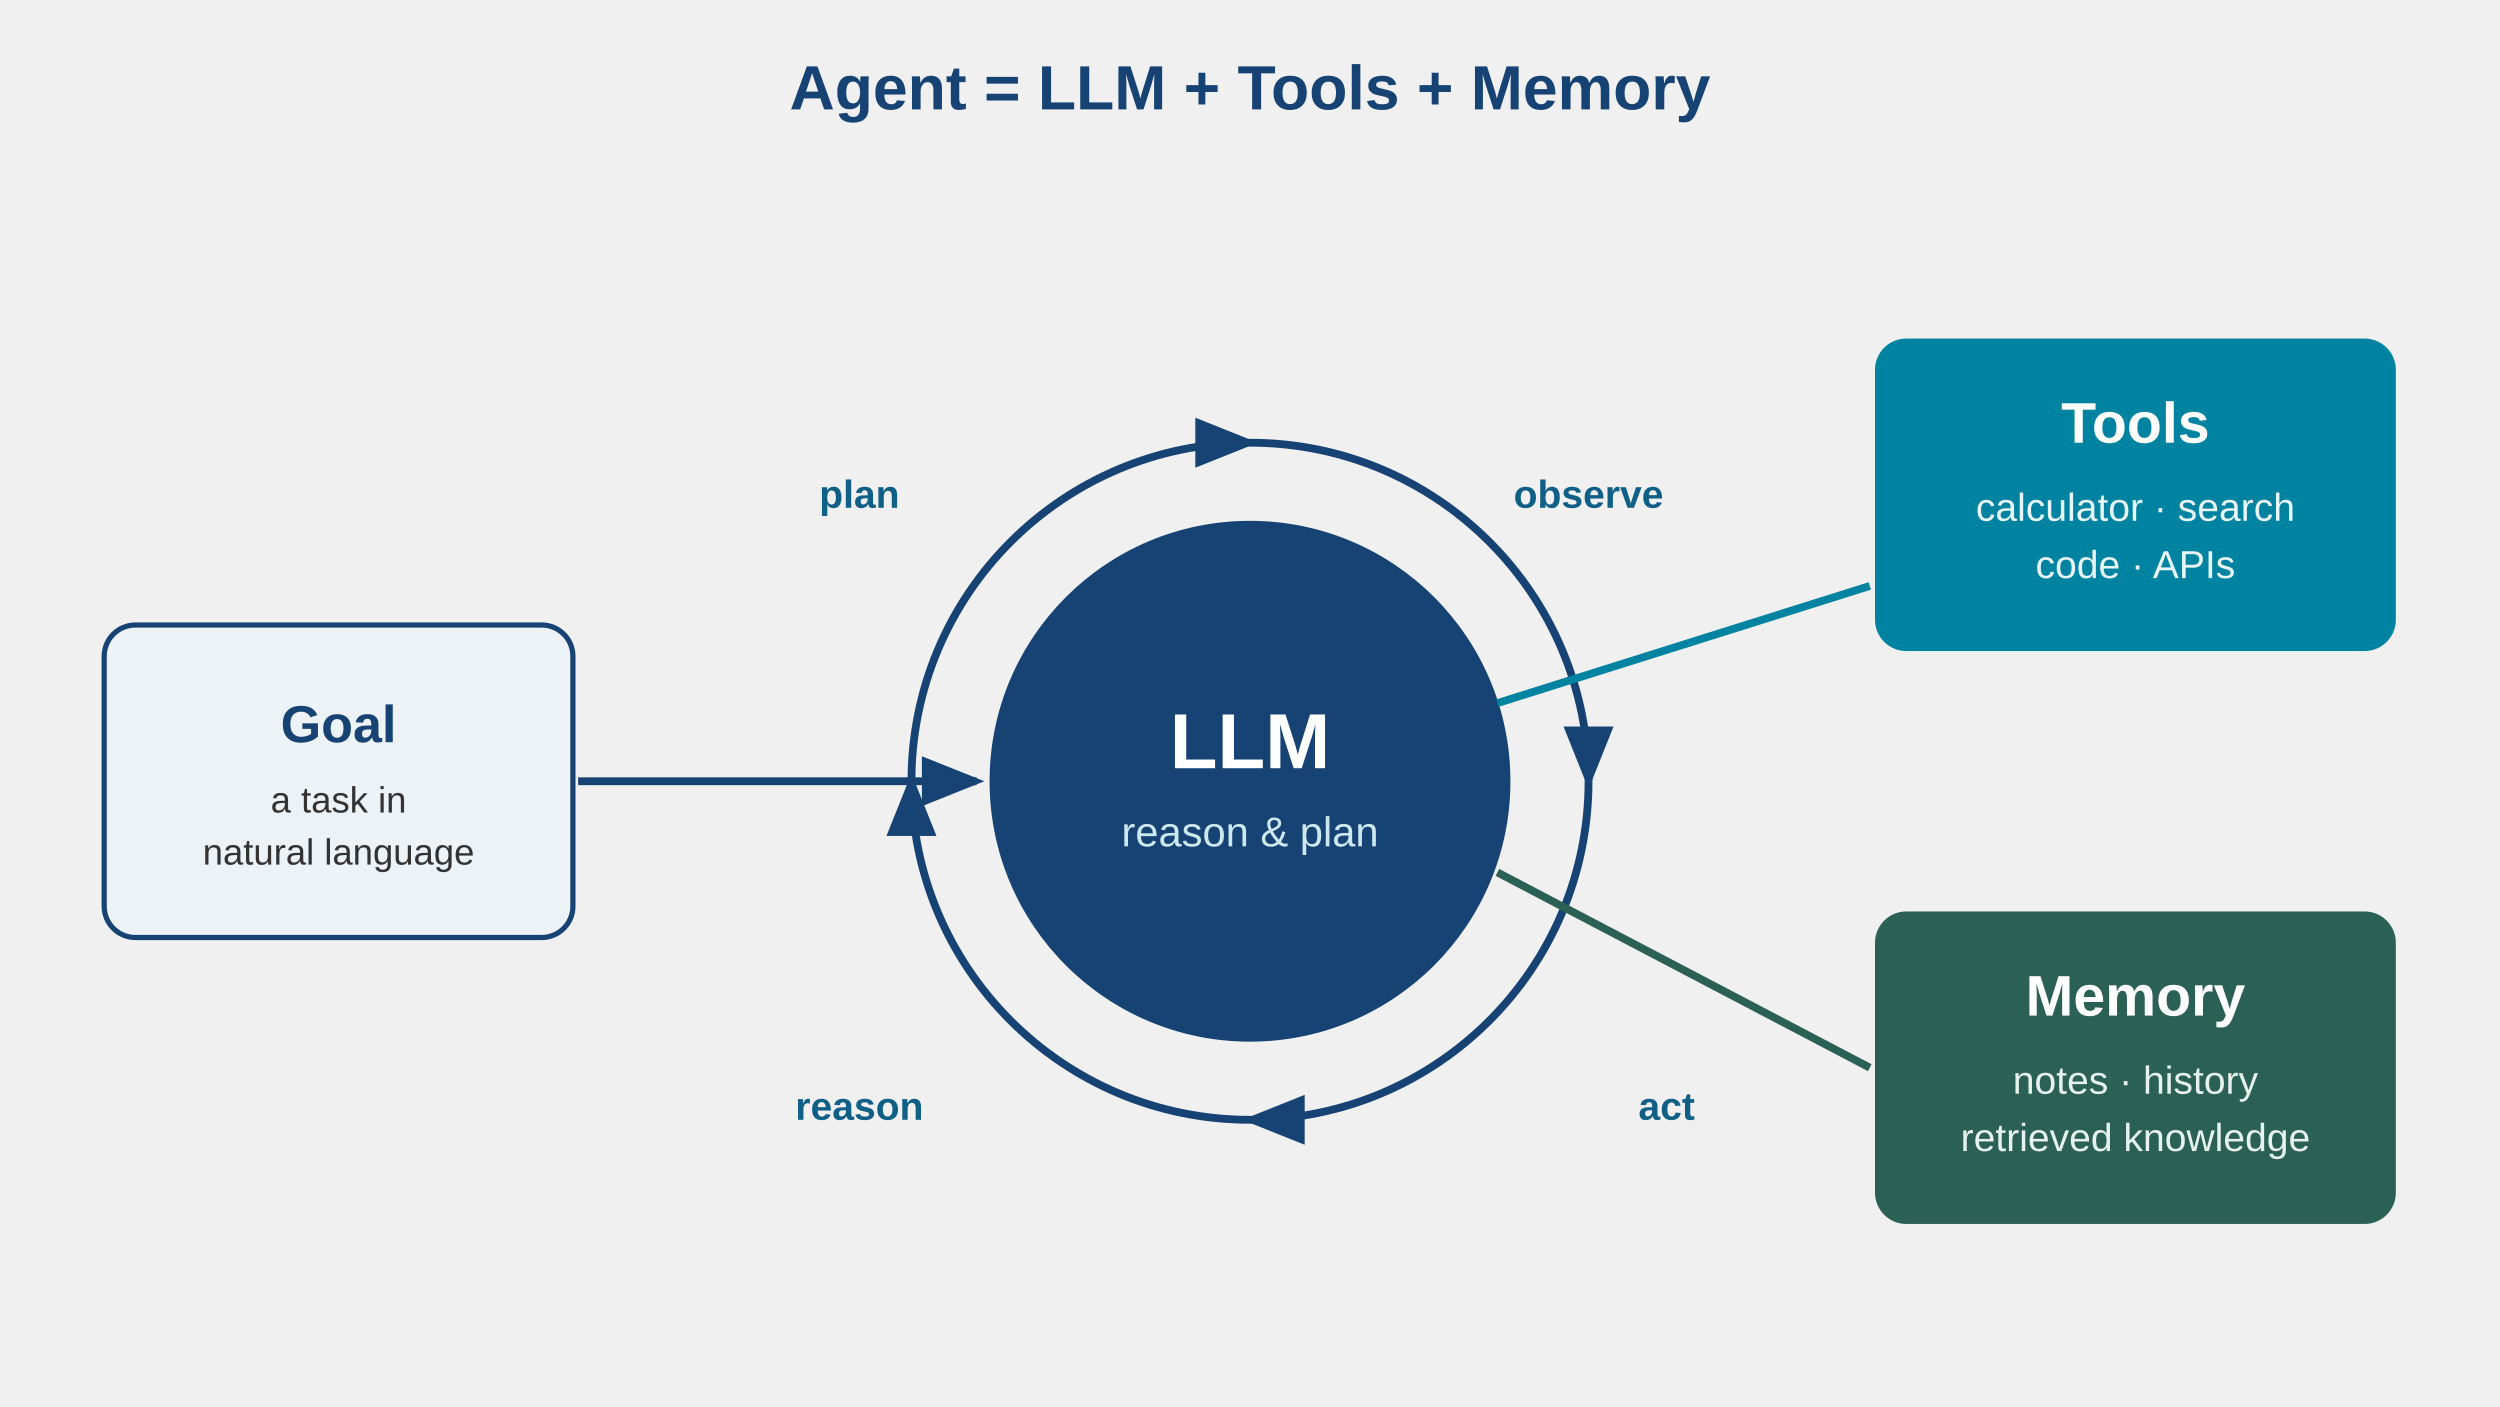
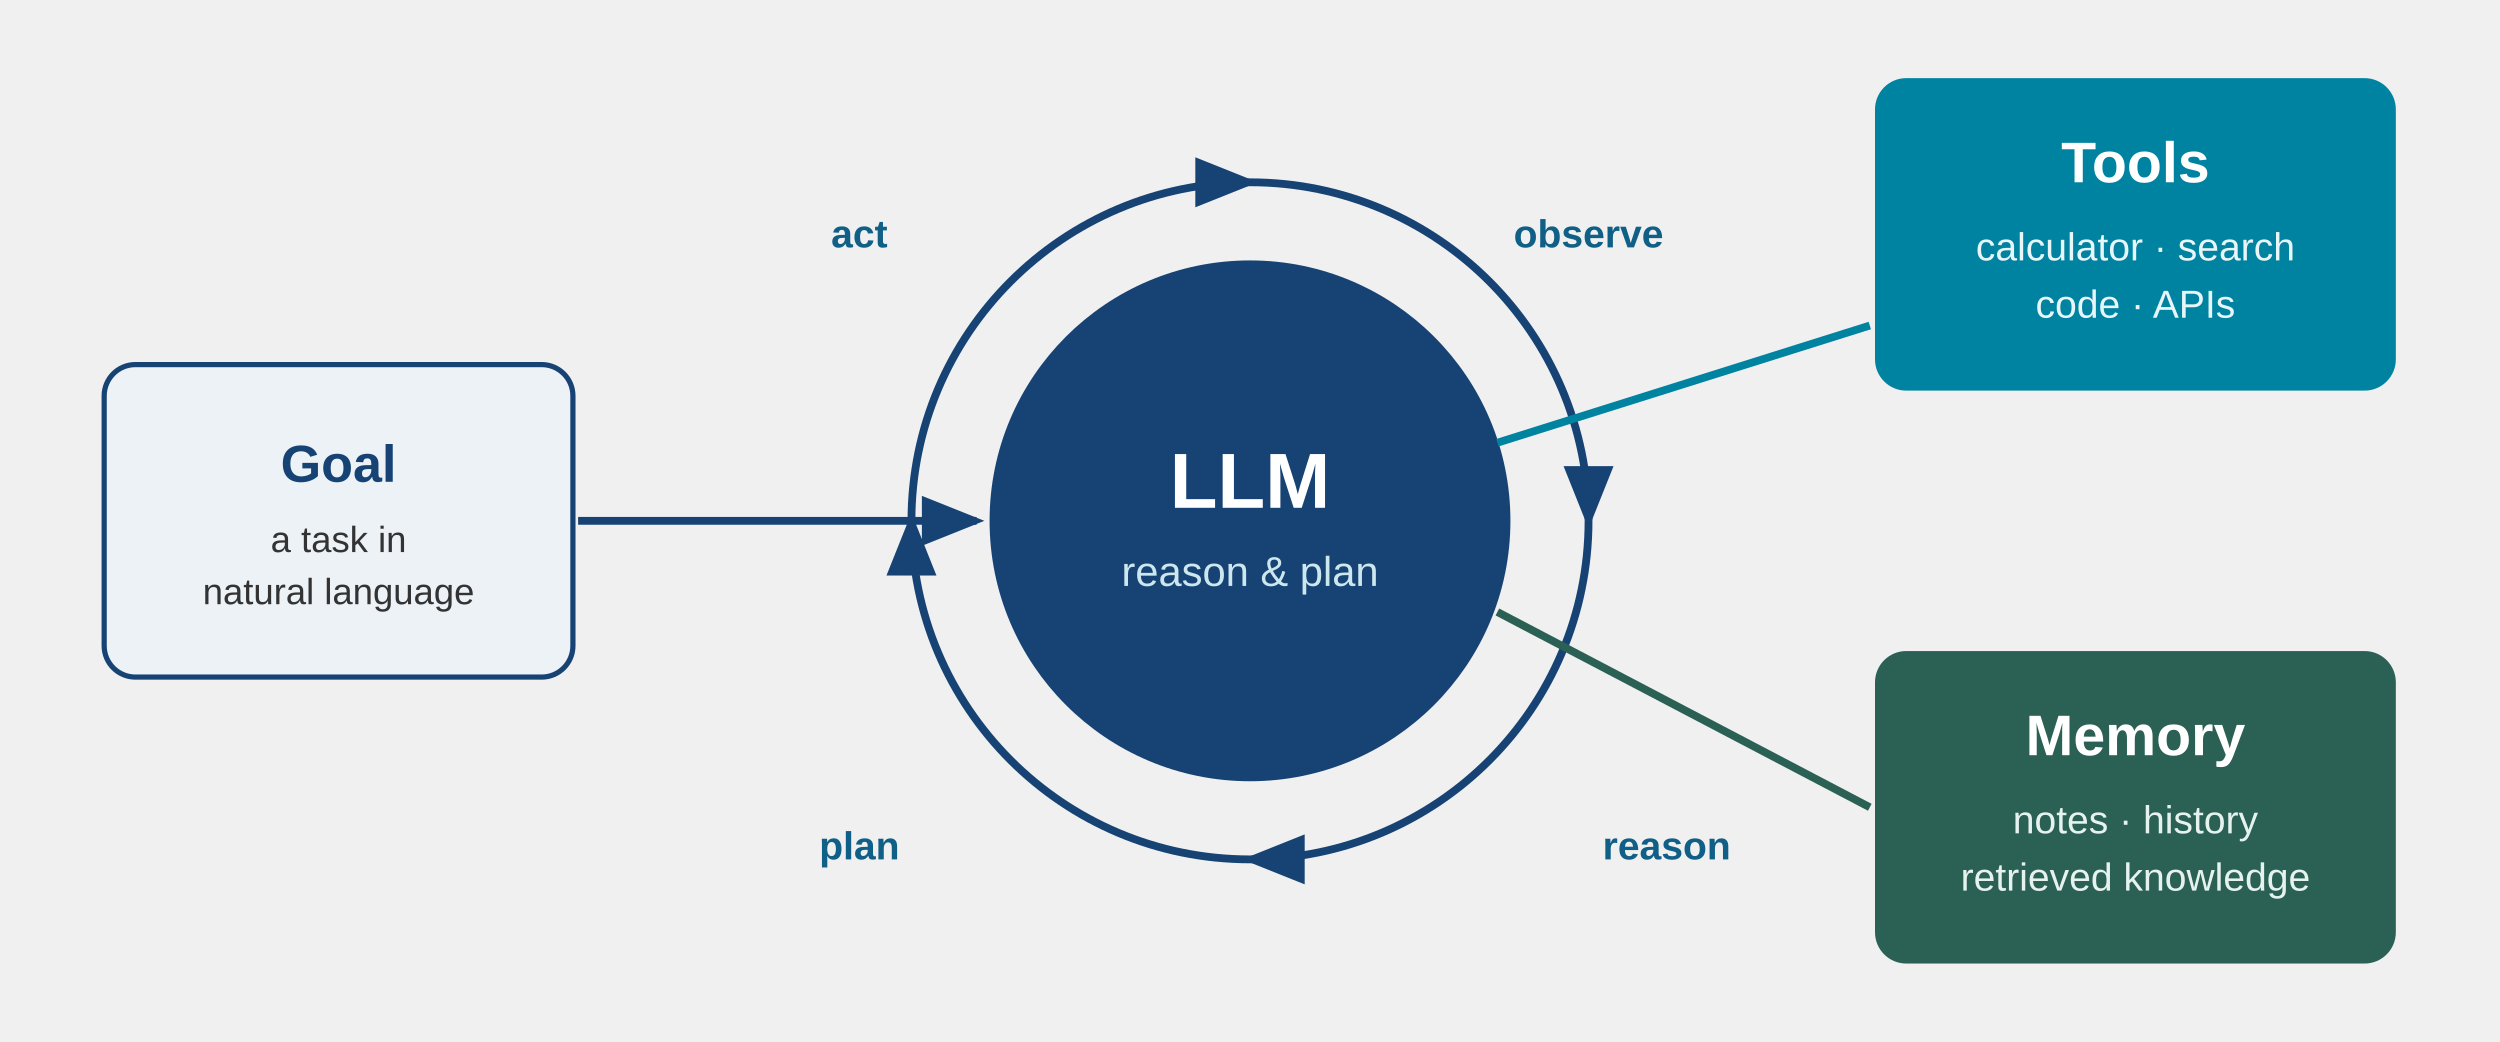
- <svg xmlns="http://www.w3.org/2000/svg" viewBox="0 0 960 540" font-family="Arial, Helvetica, sans-serif">
+ <svg xmlns="http://www.w3.org/2000/svg" viewBox="0 100 960 400" font-family="Arial, Helvetica, sans-serif">
  <defs>
    <marker id="aarrow" markerWidth="11" markerHeight="11" refX="7" refY="3.2" orient="auto">
      <path d="M0 0 L8 3.2 L0 6.4 z" fill="#164374" />
    </marker>
  </defs>
-   <text x="480" y="42" text-anchor="middle" font-size="24" font-weight="700" fill="#164374">Agent = LLM + Tools + Memory</text>
  <circle cx="480" cy="300" r="100" fill="#164374" />
  <text x="480" y="295" text-anchor="middle" font-size="30" fill="#fff" font-weight="700">LLM</text>
  <text x="480" y="325" text-anchor="middle" font-size="16" fill="#cde7ee">reason &amp; plan</text>
  <g fill="none" stroke="#164374" stroke-width="3">
    <path d="M480 170 A 130 130 0 0 1 610 300" marker-end="url(#aarrow)" />
    <path d="M610 300 A 130 130 0 0 1 480 430" marker-end="url(#aarrow)" />
    <path d="M480 430 A 130 130 0 0 1 350 300" marker-end="url(#aarrow)" />
    <path d="M350 300 A 130 130 0 0 1 480 170" marker-end="url(#aarrow)" />
  </g>
  <g font-size="15" fill="#0F5F87" font-weight="700" text-anchor="middle">
    <text x="610" y="195">observe</text>
-     <text x="640" y="430">act</text>
-     <text x="330" y="430">reason</text>
-     <text x="330" y="195">plan</text>
+     <text x="640" y="430">reason</text>
+     <text x="330" y="430">plan</text>
+     <text x="330" y="195">act</text>
  </g>
  <rect x="720" y="130" width="200" height="120" rx="12" fill="#0083A1" />
  <text x="820" y="170" text-anchor="middle" font-size="22" fill="#fff" font-weight="700">Tools</text>
  <text x="820" y="200" text-anchor="middle" font-size="15" fill="#e8f6f9">calculator · search</text>
  <text x="820" y="222" text-anchor="middle" font-size="15" fill="#e8f6f9">code · APIs</text>
  <line x1="718" y1="225" x2="575" y2="270" stroke="#0083A1" stroke-width="3" />
  <rect x="720" y="350" width="200" height="120" rx="12" fill="#2B6054" />
  <text x="820" y="390" text-anchor="middle" font-size="22" fill="#fff" font-weight="700">Memory</text>
  <text x="820" y="420" text-anchor="middle" font-size="15" fill="#e6f2ee">notes · history</text>
  <text x="820" y="442" text-anchor="middle" font-size="15" fill="#e6f2ee">retrieved knowledge</text>
  <line x1="718" y1="410" x2="575" y2="335" stroke="#2B6054" stroke-width="3" />
  <rect x="40" y="240" width="180" height="120" rx="12" fill="#edf2f7" stroke="#164374" stroke-width="2" />
  <text x="130" y="285" text-anchor="middle" font-size="20" fill="#164374" font-weight="700">Goal</text>
  <text x="130" y="312" text-anchor="middle" font-size="14" fill="#333">a task in</text>
  <text x="130" y="332" text-anchor="middle" font-size="14" fill="#333">natural language</text>
  <line x1="222" y1="300" x2="375" y2="300" stroke="#164374" stroke-width="3" marker-end="url(#aarrow)" />
</svg>
